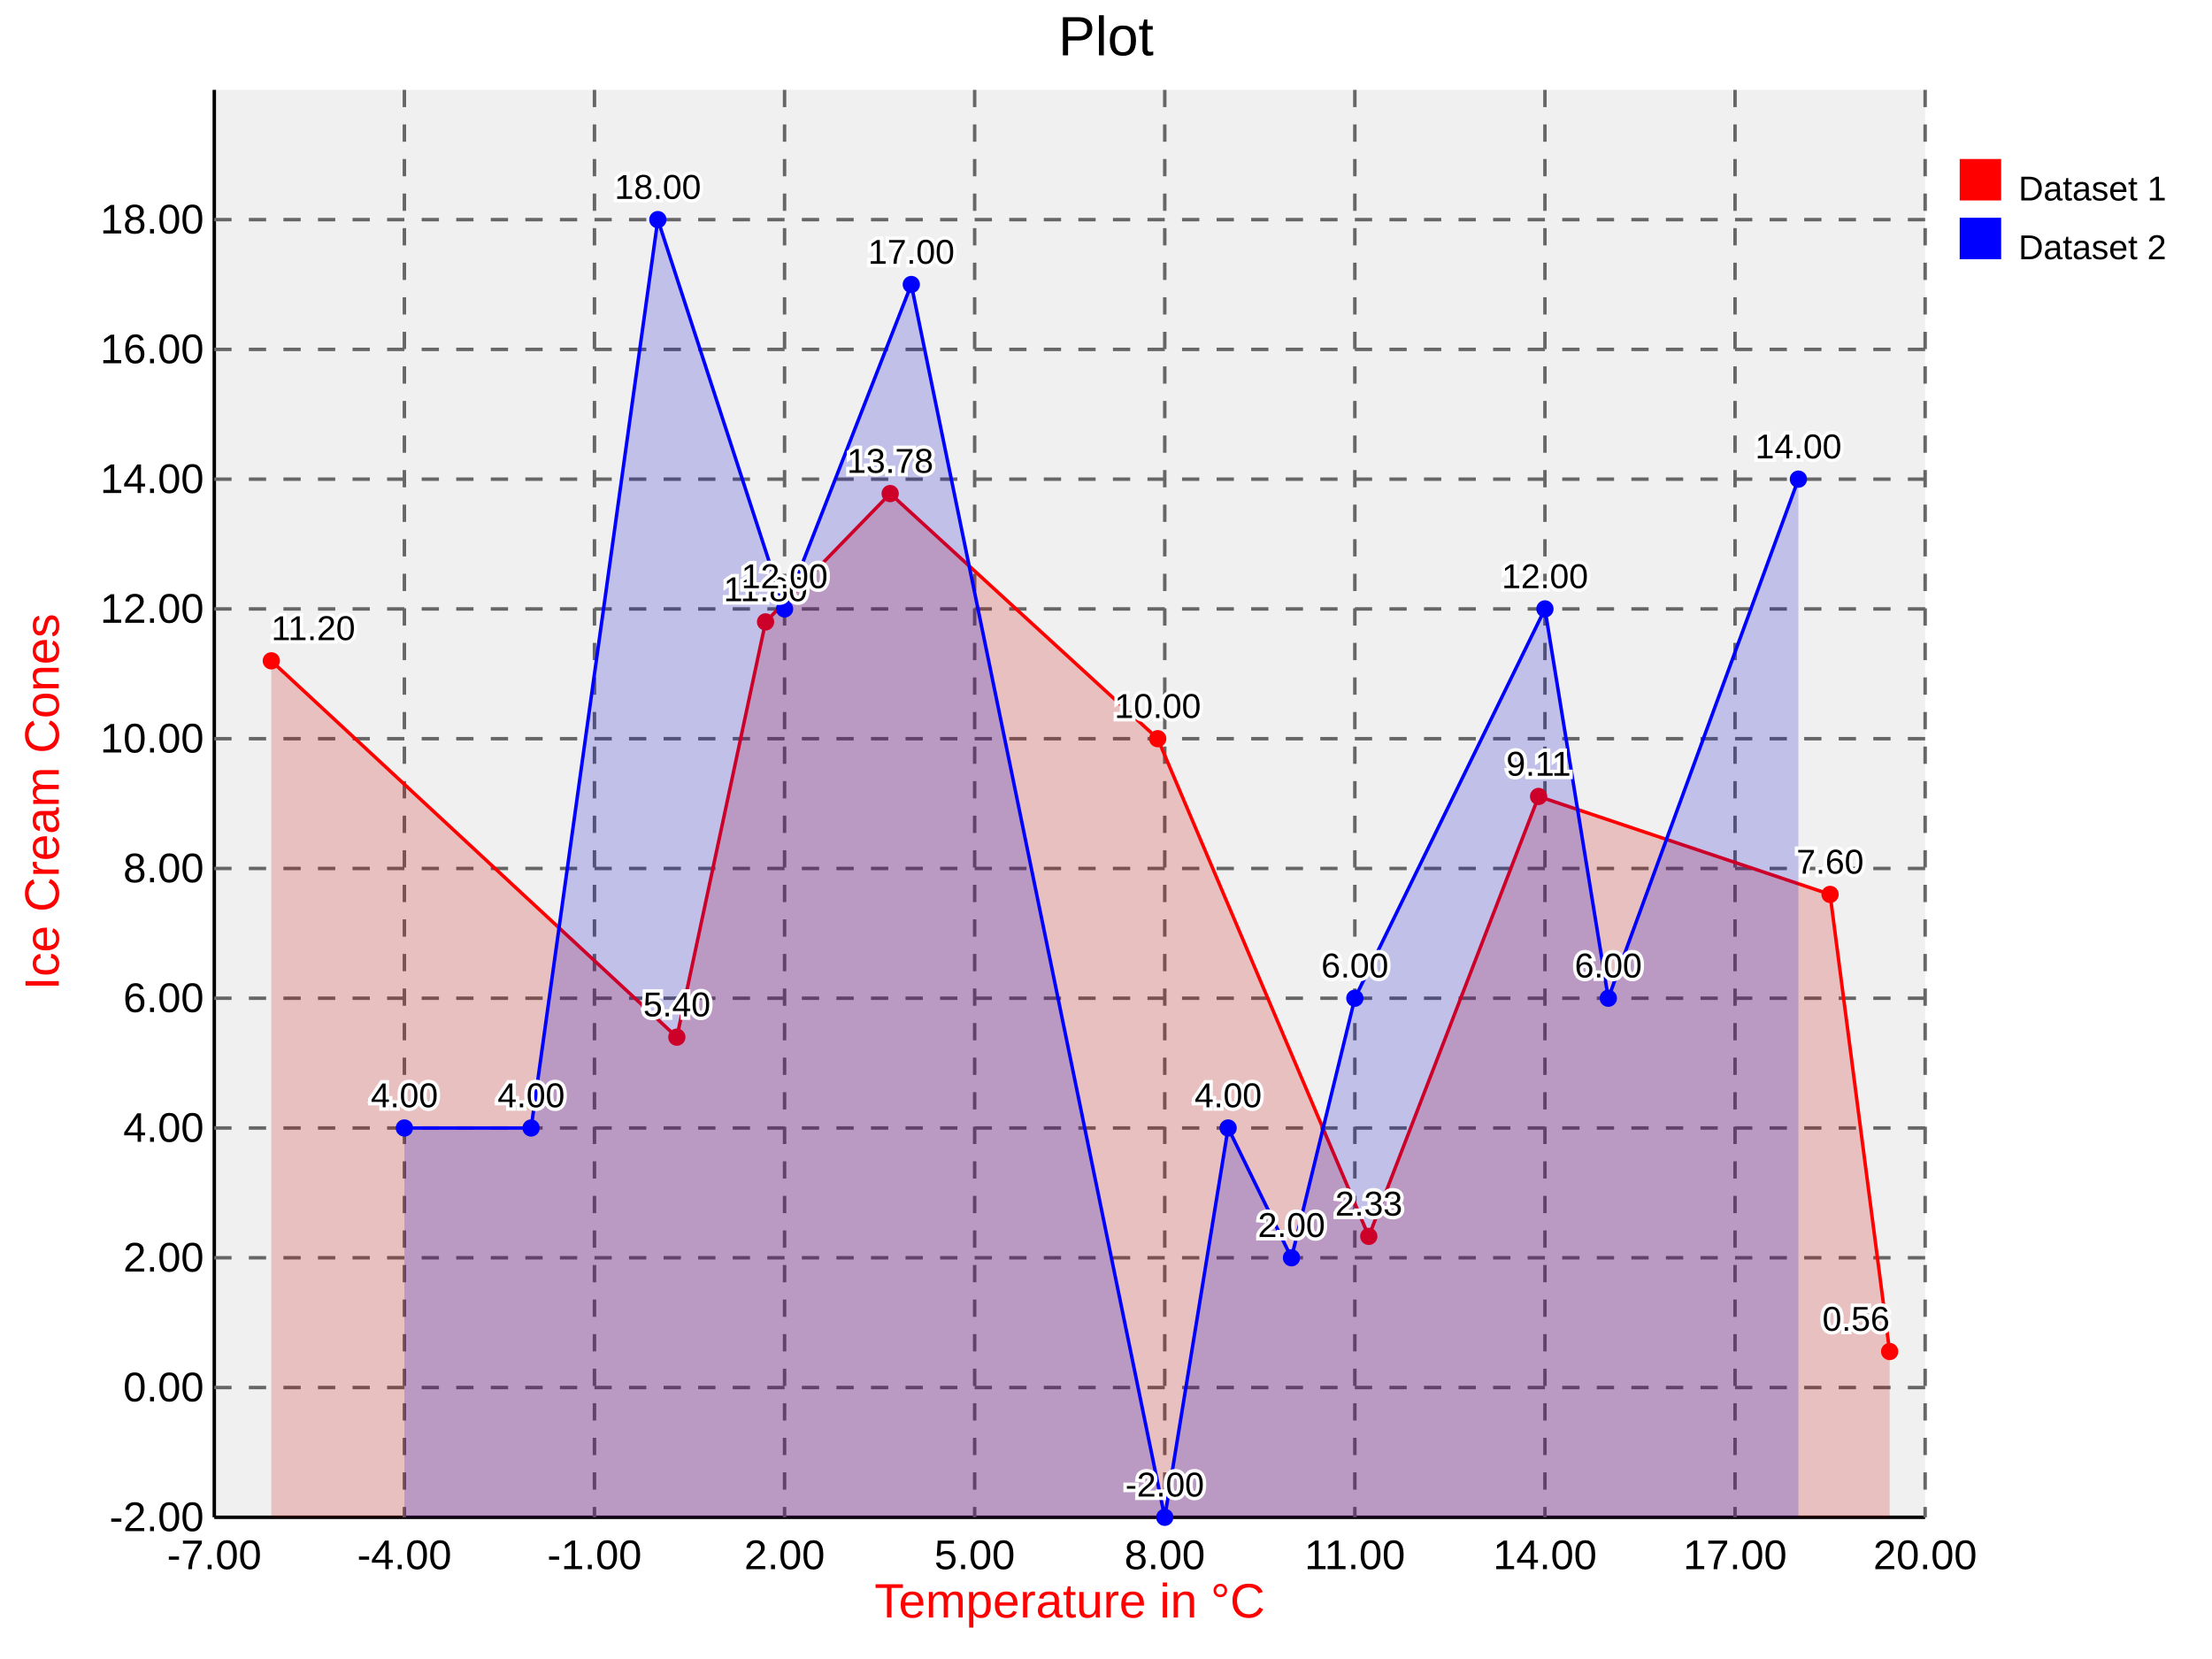
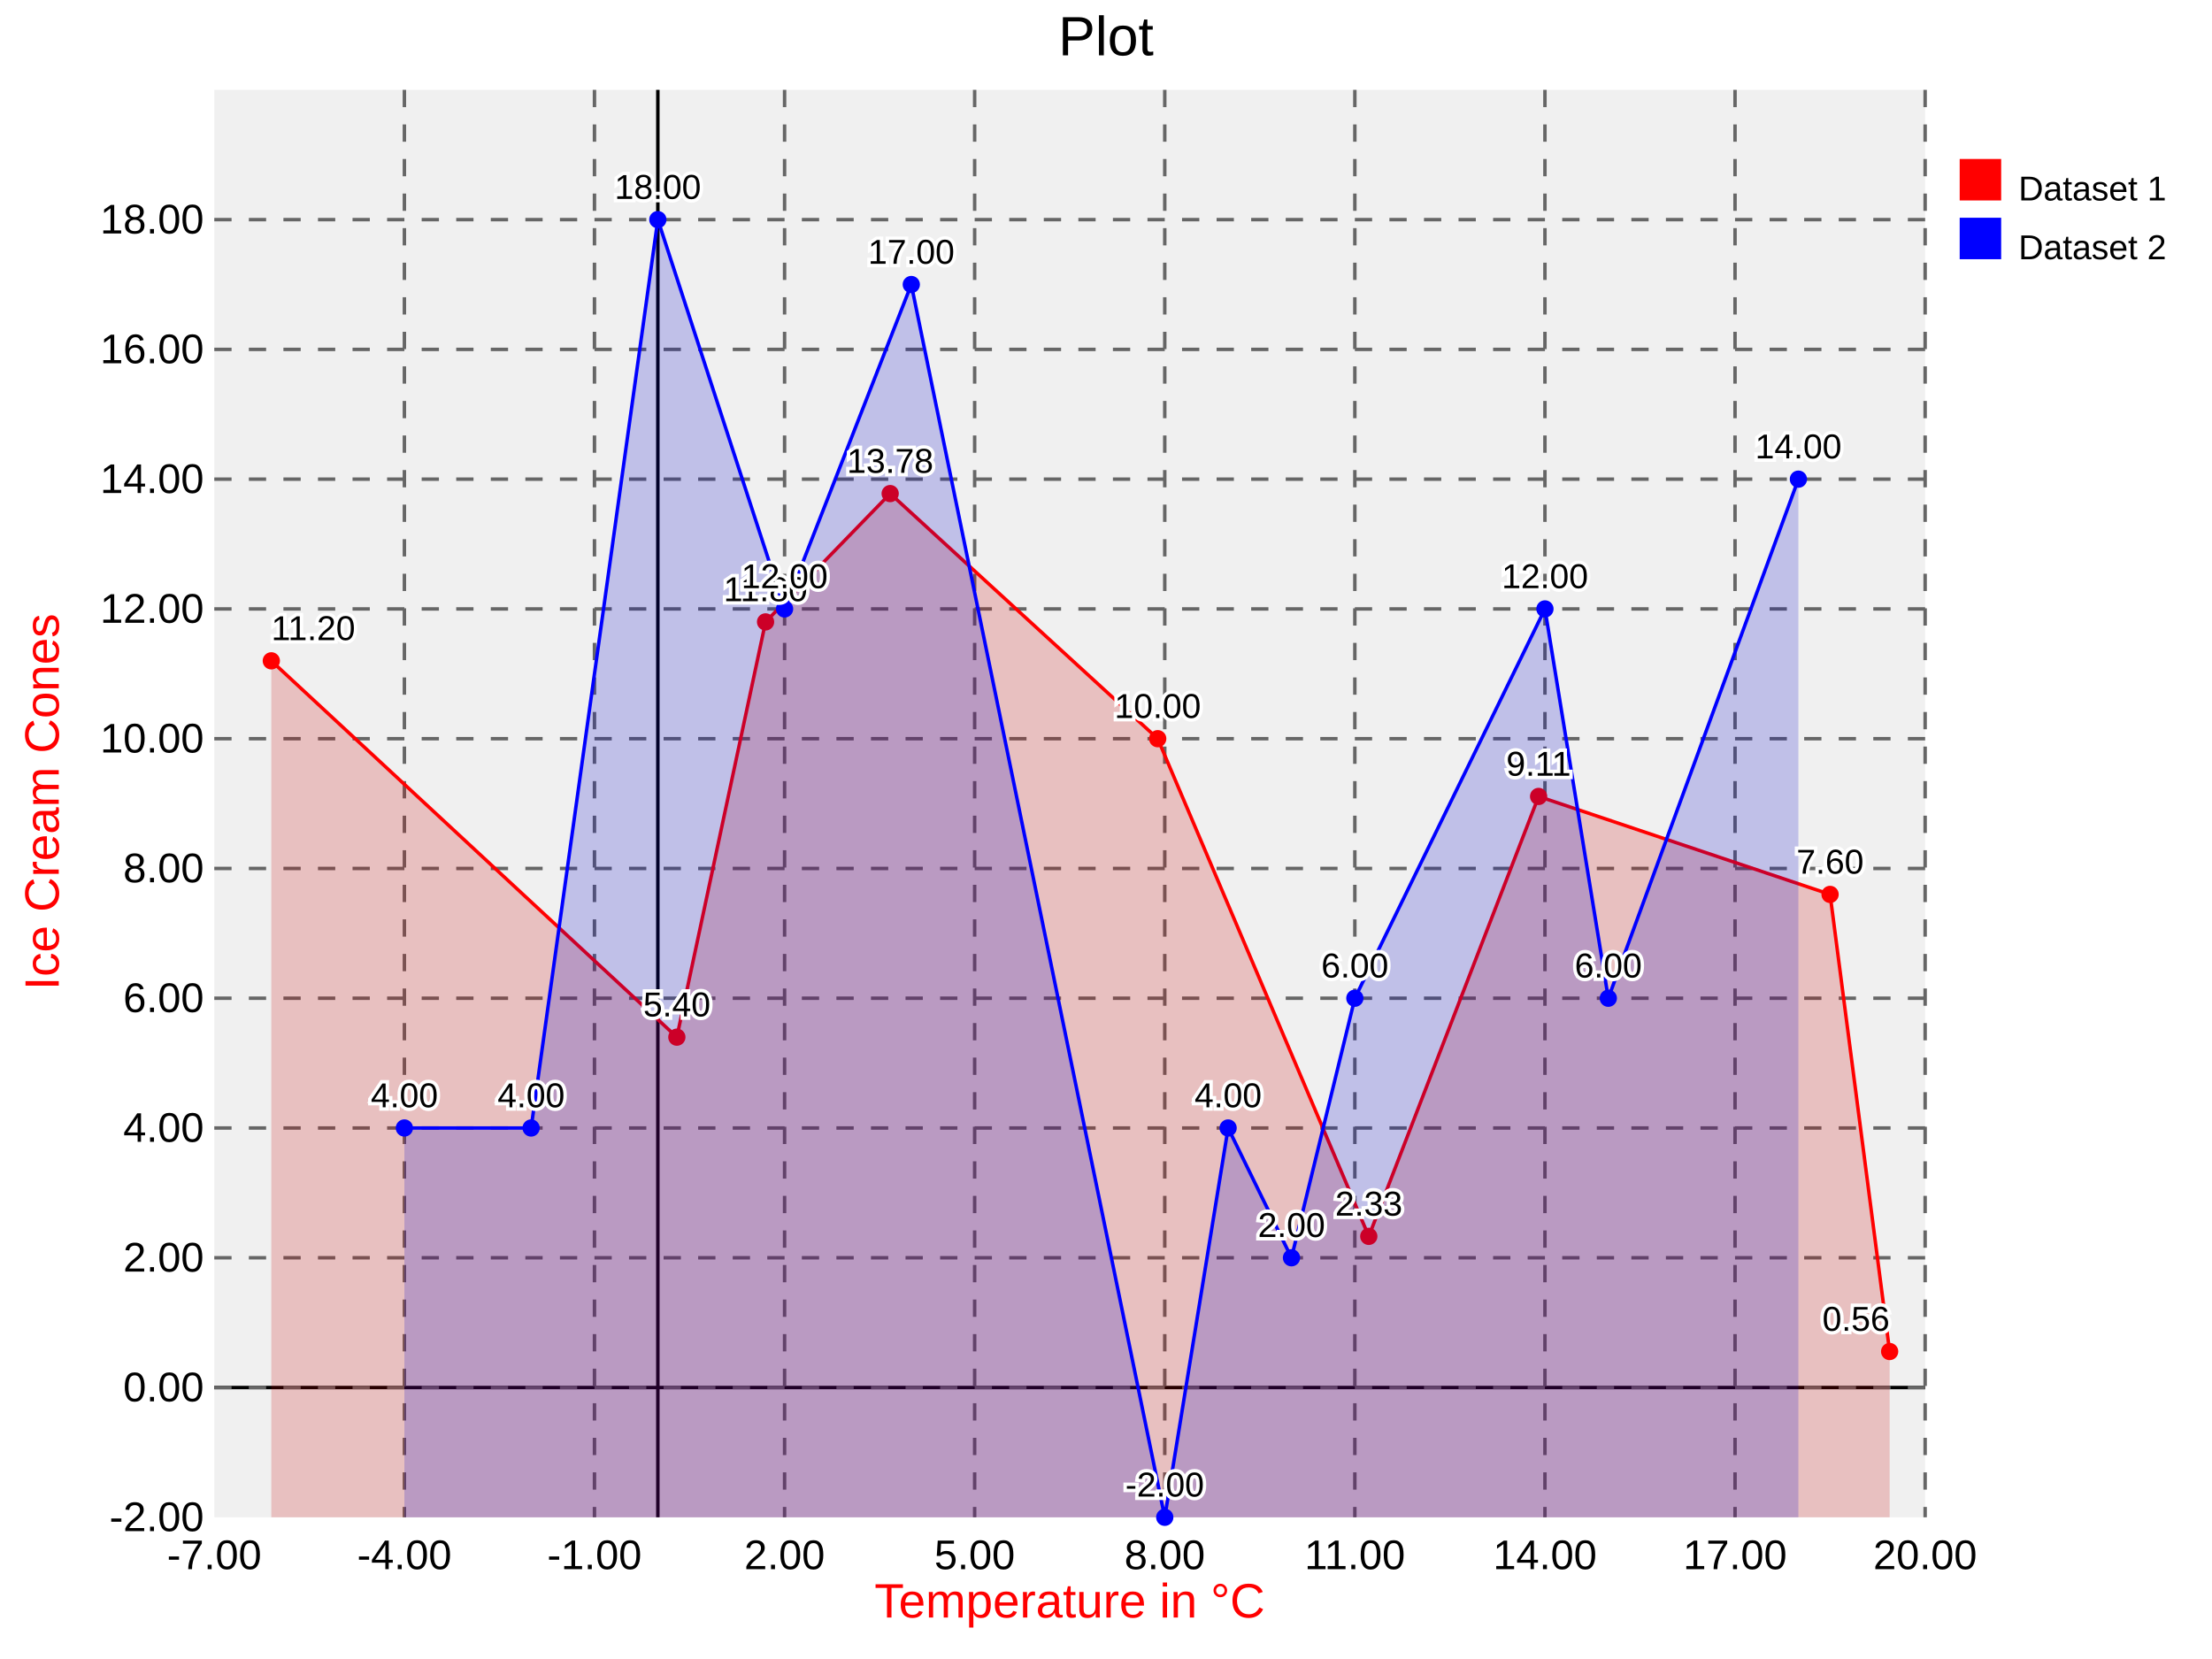
<svg xmlns="http://www.w3.org/2000/svg" width="640" height="480" viewBox="0 0 640 480">
  <defs>
    <style type="text/css">
/* Copy from here for external style sheet */
.svgBackground{
  fill:#ffffff;
}
.graphBackground{
  fill:#f0f0f0;
}

/* graphs titles */
.mainTitle{
  text-anchor: middle;
  fill: #000000;
  font-size: 16px;
  font-family: "Arial", sans-serif;
  font-weight: normal;
}
.subTitle{
  text-anchor: middle;
  fill: #999999;
  font-size: 14px;
  font-family: "Arial", sans-serif;
  font-weight: normal;
}

.axis{
  stroke: #000000;
  stroke-width: 1px;
}

.guideLines{
  stroke: #666666;
  stroke-width: 1px;
  stroke-dasharray: 5 5;
}

.xAxisLabels{
  text-anchor: middle;
  fill: #000000;
  font-size: 12px;
  font-family: "Arial", sans-serif;
  font-weight: normal;
}

.yAxisLabels{
  text-anchor: end;
  fill: #000000;
  font-size: 12px;
  font-family: "Arial", sans-serif;
  font-weight: normal;
}

.xAxisTitle{
  text-anchor: middle;
  fill: #ff0000;
  font-size: 14px;
  font-family: "Arial", sans-serif;
  font-weight: normal;
}

.yAxisTitle{
  fill: #ff0000;
  text-anchor: middle;
  font-size: 14px;
  font-family: "Arial", sans-serif;
  font-weight: normal;
}

.dataPointLabel{
  fill: #000000;
  text-anchor:middle;
  font-size: 10px;
  font-family: "Arial", sans-serif;
  font-weight: normal;
}

.staggerGuideLine{
  fill: none;
  stroke: #000000;
-   stroke-width: 0.5px;  
+   stroke-width: 0.5px;
}

/* default line styles */
.line1{
	fill: none;
	stroke: #ff0000;
	stroke-width: 1px;	
}
.line2{
	fill: none;
	stroke: #0000ff;
	stroke-width: 1px;	
}
.line3{
	fill: none;
	stroke: #00ff00;
	stroke-width: 1px;	
}
.line4{
	fill: none;
	stroke: #ffcc00;
	stroke-width: 1px;	
}
.line5{
	fill: none;
	stroke: #00ccff;
	stroke-width: 1px;	
}
.line6{
	fill: none;
	stroke: #ff00ff;
	stroke-width: 1px;	
}
.line7{
	fill: none;
	stroke: #00ffff;
	stroke-width: 1px;	
}
.line8{
	fill: none;
	stroke: #ffff00;
	stroke-width: 1px;	
}
.line9{
	fill: none;
	stroke: #ccc6666;
	stroke-width: 1px;	
}
.line10{
	fill: none;
	stroke: #663399;
	stroke-width: 1px;	
}
.line11{
	fill: none;
	stroke: #339900;
	stroke-width: 1px;	
}
.line12{
	fill: none;
	stroke: #9966FF;
	stroke-width: 1px;	
}
/* default fill styles */
.fill1{
	fill: #cc0000;
	fill-opacity: 0.2;
	stroke: none;
}
.fill2{
	fill: #0000cc;
	fill-opacity: 0.2;
	stroke: none;
}
.fill3{
	fill: #00cc00;
	fill-opacity: 0.2;
	stroke: none;
}
.fill4{
	fill: #ffcc00;
	fill-opacity: 0.2;
	stroke: none;
}
.fill5{
	fill: #00ccff;
	fill-opacity: 0.2;
	stroke: none;
}
.fill6{
	fill: #ff00ff;
	fill-opacity: 0.2;
	stroke: none;
}
.fill7{
	fill: #00ffff;
	fill-opacity: 0.2;
	stroke: none;
}
.fill8{
	fill: #ffff00;
	fill-opacity: 0.2;
	stroke: none;
}
.fill9{
	fill: #cc6666;
	fill-opacity: 0.2;
	stroke: none;
}
.fill10{
	fill: #663399;
	fill-opacity: 0.2;
	stroke: none;
}
.fill11{
	fill: #339900;
	fill-opacity: 0.2;
	stroke: none;
}
.fill12{
	fill: #9966FF;
	fill-opacity: 0.2;
	stroke: none;
}
/* default line styles */
.key1,.dataPoint1{
	fill: #ff0000;
	stroke: none;
	stroke-width: 1px;	
}
.key2,.dataPoint2{
	fill: #0000ff;
	stroke: none;
	stroke-width: 1px;	
}
.key3,.dataPoint3{
	fill: #00ff00;
	stroke: none;
	stroke-width: 1px;	
}
.key4,.dataPoint4{
	fill: #ffcc00;
	stroke: none;
	stroke-width: 1px;	
}
.key5,.dataPoint5{
	fill: #00ccff;
	stroke: none;
	stroke-width: 1px;	
}
.key6,.dataPoint6{
	fill: #ff00ff;
	stroke: none;
	stroke-width: 1px;	
}
.key7,.dataPoint7{
	fill: #00ffff;
	stroke: none;
	stroke-width: 1px;	
}
.key8,.dataPoint8{
	fill: #ffff00;
	stroke: none;
	stroke-width: 1px;	
}
.key9,.dataPoint9{
	fill: #cc6666;
	stroke: none;
	stroke-width: 1px;	
}
.key10,.dataPoint10{
	fill: #663399;
	stroke: none;
	stroke-width: 1px;	
}
.key11,.dataPoint11{
	fill: #339900;
	stroke: none;
	stroke-width: 1px;	
}
.key12,.dataPoint12{
	fill: #9966FF;
	stroke: none;
	stroke-width: 1px;	
}


.keyText{
  fill: #000000;
  text-anchor:start;
  font-size: 10px;
  font-family: "Arial", sans-serif;
  font-weight: normal;
}
/* End copy for external style sheet */

</style>
  </defs>
  <rect width="640" height="480" x="0" y="0" class="svgBackground" />
  <g transform="translate( 62.0 26 )">
    <rect x="0" y="0" width="495.0" height="413" class="graphBackground" />
-     <path d="M 0 0 v413" class="axis" id="xAxis" />
-     <path d="M 0 413 h495.0" class="axis" id="yAxis" />
+     <path d="M 0 375.455 h495.0" class="axis" id="yAxis" />
+     <path d="M 128.333 0 v413" class="axis" id="xAxis" />
    <text class="xAxisLabels" x="0.0" y="428" style="text-anchor: middle">
-7.00
</text>
    <text class="xAxisLabels" x="55.0" y="428" style="text-anchor: middle">
-4.00
</text>
    <path d="M55.0 0 v413" class="guideLines" />
    <text class="xAxisLabels" x="110.0" y="428" style="text-anchor: middle">
-1.00
</text>
    <path d="M110.0 0 v413" class="guideLines" />
    <text class="xAxisLabels" x="165.0" y="428" style="text-anchor: middle">
2.00
</text>
    <path d="M165.0 0 v413" class="guideLines" />
    <text class="xAxisLabels" x="220.0" y="428" style="text-anchor: middle">
5.00
</text>
    <path d="M220.0 0 v413" class="guideLines" />
    <text class="xAxisLabels" x="275.0" y="428" style="text-anchor: middle">
8.00
</text>
    <path d="M275.0 0 v413" class="guideLines" />
    <text class="xAxisLabels" x="330.0" y="428" style="text-anchor: middle">
11.00
</text>
    <path d="M330.0 0 v413" class="guideLines" />
    <text class="xAxisLabels" x="385.0" y="428" style="text-anchor: middle">
14.00
</text>
    <path d="M385.0 0 v413" class="guideLines" />
    <text class="xAxisLabels" x="440.0" y="428" style="text-anchor: middle">
17.00
</text>
    <path d="M440.0 0 v413" class="guideLines" />
    <text class="xAxisLabels" x="495.0" y="428" style="text-anchor: middle">
20.00
</text>
    <path d="M495.0 0 v413" class="guideLines" />
    <text x="-3" y="417.0" class="yAxisLabels" style="text-anchor: end">
-2.00
</text>
    <text x="-3" y="379.455" class="yAxisLabels" style="text-anchor: end">
0.00
</text>
    <path d="M0 375.455 h495.0" class="guideLines" />
    <text x="-3" y="341.909" class="yAxisLabels" style="text-anchor: end">
2.00
</text>
    <path d="M0 337.909 h495.0" class="guideLines" />
    <text x="-3" y="304.364" class="yAxisLabels" style="text-anchor: end">
4.00
</text>
    <path d="M0 300.364 h495.0" class="guideLines" />
    <text x="-3" y="266.818" class="yAxisLabels" style="text-anchor: end">
6.00
</text>
    <path d="M0 262.818 h495.0" class="guideLines" />
    <text x="-3" y="229.273" class="yAxisLabels" style="text-anchor: end">
8.00
</text>
    <path d="M0 225.273 h495.0" class="guideLines" />
    <text x="-3" y="191.727" class="yAxisLabels" style="text-anchor: end">
10.00
</text>
    <path d="M0 187.727 h495.0" class="guideLines" />
    <text x="-3" y="154.182" class="yAxisLabels" style="text-anchor: end">
12.00
</text>
    <path d="M0 150.182 h495.0" class="guideLines" />
    <text x="-3" y="116.636" class="yAxisLabels" style="text-anchor: end">
14.00
</text>
    <path d="M0 112.636 h495.0" class="guideLines" />
    <text x="-3" y="79.091" class="yAxisLabels" style="text-anchor: end">
16.00
</text>
    <path d="M0 75.091 h495.0" class="guideLines" />
    <text x="-3" y="41.545" class="yAxisLabels" style="text-anchor: end">
18.00
</text>
    <path d="M0 37.545 h495.0" class="guideLines" />
    <path d="M16.5 413 L16.5 165.2 133.833 274.082 159.5 153.936 195.554 116.808 272.963 187.727 334.033 331.714 383.167 204.435 467.5 232.782 484.733 365.036  V413 Z" class="fill1" />
    <path d="M16.5 165.2 L16.5 165.2 133.833 274.082 159.5 153.936 195.554 116.808 272.963 187.727 334.033 331.714 383.167 204.435 467.5 232.782 484.733 365.036 " class="line1" />
    <circle cx="16.5" cy="165.2" r="2.5" class="dataPoint1" />
    <circle cx="133.833" cy="274.082" r="2.5" class="dataPoint1" />
    <circle cx="159.5" cy="153.936" r="2.5" class="dataPoint1" />
    <circle cx="195.554" cy="116.808" r="2.5" class="dataPoint1" />
    <circle cx="272.963" cy="187.727" r="2.5" class="dataPoint1" />
    <circle cx="334.033" cy="331.714" r="2.5" class="dataPoint1" />
    <circle cx="383.167" cy="204.435" r="2.5" class="dataPoint1" />
    <circle cx="467.5" cy="232.782" r="2.5" class="dataPoint1" />
    <circle cx="484.733" cy="365.036" r="2.5" class="dataPoint1" />
    <path d="M55.0 413 L55.0 300.364 91.667 300.364 128.333 37.545 165.0 150.182 201.667 56.318 275.0 413.0 293.333 300.364 311.667 337.909 330.0 262.818 385.0 150.182 403.333 262.818 458.333 112.636  V413 Z" class="fill2" />
    <path d="M55.0 300.364 L55.0 300.364 91.667 300.364 128.333 37.545 165.0 150.182 201.667 56.318 275.0 413.0 293.333 300.364 311.667 337.909 330.0 262.818 385.0 150.182 403.333 262.818 458.333 112.636 " class="line2" />
    <circle cx="55.0" cy="300.364" r="2.5" class="dataPoint2" />
    <circle cx="91.667" cy="300.364" r="2.5" class="dataPoint2" />
    <circle cx="128.333" cy="37.545" r="2.5" class="dataPoint2" />
    <circle cx="165.0" cy="150.182" r="2.5" class="dataPoint2" />
    <circle cx="201.667" cy="56.318" r="2.5" class="dataPoint2" />
    <circle cx="275.0" cy="413.0" r="2.5" class="dataPoint2" />
    <circle cx="293.333" cy="300.364" r="2.5" class="dataPoint2" />
    <circle cx="311.667" cy="337.909" r="2.5" class="dataPoint2" />
    <circle cx="330.0" cy="262.818" r="2.5" class="dataPoint2" />
    <circle cx="385.0" cy="150.182" r="2.5" class="dataPoint2" />
    <circle cx="403.333" cy="262.818" r="2.5" class="dataPoint2" />
    <circle cx="458.333" cy="112.636" r="2.5" class="dataPoint2" />
    <g>
      <text x="16.5" y="159.2" class="dataPointLabel" style="text-anchor: start; stroke: #fff; stroke-width: 2;">
11.20
</text>
      <text x="16.5" y="159.2" class="dataPointLabel" style="text-anchor: start;">
11.20
</text>
-       <text x="21.5" y="153.2" class="dataPointLabel" visibility="hidden" style="stroke-width: 2; fill: #000; text-anchor: start;" id="3144696">
+       <text x="21.5" y="153.2" class="dataPointLabel" visibility="hidden" style="stroke-width: 2; fill: #000; text-anchor: start;" id="25988316">
(-6.10, 11.20)
</text>
      <circle cx="16.5" cy="165.2" r="10" style="opacity: 0" />
      <text x="133.833" y="268.082" class="dataPointLabel" style=" stroke: #fff; stroke-width: 2;">
5.40
</text>
      <text x="133.833" y="268.082" class="dataPointLabel">
5.40
</text>
-       <text x="138.833" y="262.082" class="dataPointLabel" visibility="hidden" style="stroke-width: 2; fill: #000; text-anchor: start;" id="3090636">
+       <text x="138.833" y="262.082" class="dataPointLabel" visibility="hidden" style="stroke-width: 2; fill: #000; text-anchor: start;" id="25874652">
(0.30, 5.40)
</text>
      <circle cx="133.833" cy="274.082" r="10" style="opacity: 0" />
      <text x="159.5" y="147.936" class="dataPointLabel" style=" stroke: #fff; stroke-width: 2;">
11.80
</text>
      <text x="159.5" y="147.936" class="dataPointLabel">
11.80
</text>
-       <text x="164.5" y="141.936" class="dataPointLabel" visibility="hidden" style="stroke-width: 2; fill: #000; text-anchor: start;" id="1695396">
+       <text x="164.5" y="141.936" class="dataPointLabel" visibility="hidden" style="stroke-width: 2; fill: #000; text-anchor: start;" id="25843548">
(1.70, 11.80)
</text>
      <circle cx="159.5" cy="153.936" r="10" style="opacity: 0" />
      <text x="195.554" y="110.808" class="dataPointLabel" style=" stroke: #fff; stroke-width: 2;">
13.78
</text>
      <text x="195.554" y="110.808" class="dataPointLabel">
13.78
</text>
-       <text x="200.554" y="104.808" class="dataPointLabel" visibility="hidden" style="stroke-width: 2; fill: #000; text-anchor: start;" id="22177092">
+       <text x="200.554" y="104.808" class="dataPointLabel" visibility="hidden" style="stroke-width: 2; fill: #000; text-anchor: start;" id="25746888">
(3.67, 13.78)
</text>
      <circle cx="195.554" cy="116.808" r="10" style="opacity: 0" />
      <text x="272.963" y="181.727" class="dataPointLabel" style=" stroke: #fff; stroke-width: 2;">
10.00
</text>
      <text x="272.963" y="181.727" class="dataPointLabel">
10.00
</text>
-       <text x="277.963" y="175.727" class="dataPointLabel" visibility="hidden" style="stroke-width: 2; fill: #000; text-anchor: start;" id="22135524">
+       <text x="277.963" y="175.727" class="dataPointLabel" visibility="hidden" style="stroke-width: 2; fill: #000; text-anchor: start;" id="25697784">
(7.89, 10.00)
</text>
      <circle cx="272.963" cy="187.727" r="10" style="opacity: 0" />
      <text x="334.033" y="325.714" class="dataPointLabel" style=" stroke: #fff; stroke-width: 2;">
2.33
</text>
      <text x="334.033" y="325.714" class="dataPointLabel">
2.33
</text>
-       <text x="339.033" y="319.714" class="dataPointLabel" visibility="hidden" style="stroke-width: 2; fill: #000; text-anchor: start;" id="22102320">
+       <text x="339.033" y="319.714" class="dataPointLabel" visibility="hidden" style="stroke-width: 2; fill: #000; text-anchor: start;" id="25638588">
(11.22, 2.33)
</text>
      <circle cx="334.033" cy="331.714" r="10" style="opacity: 0" />
      <text x="383.167" y="198.435" class="dataPointLabel" style=" stroke: #fff; stroke-width: 2;">
9.11
</text>
      <text x="383.167" y="198.435" class="dataPointLabel">
9.11
</text>
-       <text x="388.167" y="192.435" class="dataPointLabel" visibility="hidden" style="stroke-width: 2; fill: #000; text-anchor: start;" id="21839088">
+       <text x="388.167" y="192.435" class="dataPointLabel" visibility="hidden" style="stroke-width: 2; fill: #000; text-anchor: start;" id="25539228">
(13.90, 9.11)
</text>
      <circle cx="383.167" cy="204.435" r="10" style="opacity: 0" />
      <text x="467.5" y="226.782" class="dataPointLabel" style=" stroke: #fff; stroke-width: 2;">
7.60
</text>
      <text x="467.5" y="226.782" class="dataPointLabel">
7.60
</text>
-       <text x="472.5" y="220.782" class="dataPointLabel" visibility="hidden" style="stroke-width: 2; fill: #000; text-anchor: start;" id="21721788">
+       <text x="472.5" y="220.782" class="dataPointLabel" visibility="hidden" style="stroke-width: 2; fill: #000; text-anchor: start;" id="25494012">
(18.50, 7.60)
</text>
      <circle cx="467.5" cy="232.782" r="10" style="opacity: 0" />
      <text x="484.733" y="359.036" class="dataPointLabel" style="text-anchor: end; stroke: #fff; stroke-width: 2;">
0.56
</text>
      <text x="484.733" y="359.036" class="dataPointLabel" style="text-anchor: end;">
0.56
</text>
-       <text x="489.733" y="353.036" class="dataPointLabel" visibility="hidden" style="stroke-width: 2; fill: #000; text-anchor: start;" id="21680472">
+       <text x="489.733" y="353.036" class="dataPointLabel" visibility="hidden" style="stroke-width: 2; fill: #000; text-anchor: start;" id="24966552">
(19.44, 0.56)
</text>
      <circle cx="484.733" cy="365.036" r="10" style="opacity: 0" />
      <text x="55.0" y="294.364" class="dataPointLabel" style=" stroke: #fff; stroke-width: 2;">
4.00
</text>
      <text x="55.0" y="294.364" class="dataPointLabel">
4.00
</text>
-       <text x="60.0" y="288.364" class="dataPointLabel" visibility="hidden" style="stroke-width: 2; fill: #000; text-anchor: start;" id="21514860">
+       <text x="60.0" y="288.364" class="dataPointLabel" visibility="hidden" style="stroke-width: 2; fill: #000; text-anchor: start;" id="24772308">
(-4.00, 4.00, apr)
</text>
      <circle cx="55.0" cy="300.364" r="10" style="opacity: 0" />
      <text x="91.667" y="294.364" class="dataPointLabel" style=" stroke: #fff; stroke-width: 2;">
4.00
</text>
      <text x="91.667" y="294.364" class="dataPointLabel">
4.00
</text>
-       <text x="96.667" y="288.364" class="dataPointLabel" visibility="hidden" style="stroke-width: 2; fill: #000; text-anchor: start;" id="21457476">
+       <text x="96.667" y="288.364" class="dataPointLabel" visibility="hidden" style="stroke-width: 2; fill: #000; text-anchor: start;" id="24710400">
(-2.00, 4.00, feb)
</text>
      <circle cx="91.667" cy="300.364" r="10" style="opacity: 0" />
      <text x="128.333" y="31.545" class="dataPointLabel" style=" stroke: #fff; stroke-width: 2;">
18.00
</text>
      <text x="128.333" y="31.545" class="dataPointLabel">
18.00
</text>
-       <text x="133.333" y="25.545" class="dataPointLabel" visibility="hidden" style="stroke-width: 2; fill: #000; text-anchor: start;" id="21366024">
+       <text x="133.333" y="25.545" class="dataPointLabel" visibility="hidden" style="stroke-width: 2; fill: #000; text-anchor: start;" id="24564276">
(0.00, 18.00, jan)
</text>
      <circle cx="128.333" cy="37.545" r="10" style="opacity: 0" />
      <text x="165.0" y="144.182" class="dataPointLabel" style=" stroke: #fff; stroke-width: 2;">
12.00
</text>
      <text x="165.0" y="144.182" class="dataPointLabel">
12.00
</text>
-       <text x="170.0" y="138.182" class="dataPointLabel" visibility="hidden" style="stroke-width: 2; fill: #000; text-anchor: start;" id="21299208">
+       <text x="170.0" y="138.182" class="dataPointLabel" visibility="hidden" style="stroke-width: 2; fill: #000; text-anchor: start;" id="24392052">
(2.00, 12.00, dez)
</text>
      <circle cx="165.0" cy="150.182" r="10" style="opacity: 0" />
      <text x="201.667" y="50.318" class="dataPointLabel" style=" stroke: #fff; stroke-width: 2;">
17.00
</text>
      <text x="201.667" y="50.318" class="dataPointLabel">
17.00
</text>
-       <text x="206.667" y="44.318" class="dataPointLabel" visibility="hidden" style="stroke-width: 2; fill: #000; text-anchor: start;" id="21259092">
+       <text x="206.667" y="44.318" class="dataPointLabel" visibility="hidden" style="stroke-width: 2; fill: #000; text-anchor: start;" id="24351504">
(4.00, 17.00, nov)
</text>
      <circle cx="201.667" cy="56.318" r="10" style="opacity: 0" />
      <text x="275.0" y="407.0" class="dataPointLabel" style=" stroke: #fff; stroke-width: 2;">
-2.00
</text>
      <text x="275.0" y="407.0" class="dataPointLabel">
-2.00
</text>
-       <text x="280.0" y="401.0" class="dataPointLabel" visibility="hidden" style="stroke-width: 2; fill: #000; text-anchor: start;" id="21227328">
+       <text x="280.0" y="401.0" class="dataPointLabel" visibility="hidden" style="stroke-width: 2; fill: #000; text-anchor: start;" id="24308580">
(8.00, -2.00, mar)
</text>
      <circle cx="275.0" cy="413.0" r="10" style="opacity: 0" />
      <text x="293.333" y="294.364" class="dataPointLabel" style=" stroke: #fff; stroke-width: 2;">
4.00
</text>
      <text x="293.333" y="294.364" class="dataPointLabel">
4.00
</text>
-       <text x="298.333" y="288.364" class="dataPointLabel" visibility="hidden" style="stroke-width: 2; fill: #000; text-anchor: start;" id="21136044">
+       <text x="298.333" y="288.364" class="dataPointLabel" visibility="hidden" style="stroke-width: 2; fill: #000; text-anchor: start;" id="24198612">
(9.00, 4.00, may)
</text>
      <circle cx="293.333" cy="300.364" r="10" style="opacity: 0" />
      <text x="311.667" y="331.909" class="dataPointLabel" style=" stroke: #fff; stroke-width: 2;">
2.00
</text>
      <text x="311.667" y="331.909" class="dataPointLabel">
2.00
</text>
-       <text x="316.667" y="325.909" class="dataPointLabel" visibility="hidden" style="stroke-width: 2; fill: #000; text-anchor: start;" id="21104160">
+       <text x="316.667" y="325.909" class="dataPointLabel" visibility="hidden" style="stroke-width: 2; fill: #000; text-anchor: start;" id="24123504">
(10.00, 2.00, jul)
</text>
      <circle cx="311.667" cy="337.909" r="10" style="opacity: 0" />
      <text x="330.0" y="256.818" class="dataPointLabel" style=" stroke: #fff; stroke-width: 2;">
6.00
</text>
      <text x="330.0" y="256.818" class="dataPointLabel">
6.00
</text>
-       <text x="335.0" y="250.818" class="dataPointLabel" visibility="hidden" style="stroke-width: 2; fill: #000; text-anchor: start;" id="20571948">
+       <text x="335.0" y="250.818" class="dataPointLabel" visibility="hidden" style="stroke-width: 2; fill: #000; text-anchor: start;" id="22457952">
(11.00, 6.00, aug)
</text>
      <circle cx="330.0" cy="262.818" r="10" style="opacity: 0" />
      <text x="385.0" y="144.182" class="dataPointLabel" style=" stroke: #fff; stroke-width: 2;">
12.00
</text>
      <text x="385.0" y="144.182" class="dataPointLabel">
12.00
</text>
-       <text x="390.0" y="138.182" class="dataPointLabel" visibility="hidden" style="stroke-width: 2; fill: #000; text-anchor: start;" id="20430324">
+       <text x="390.0" y="138.182" class="dataPointLabel" visibility="hidden" style="stroke-width: 2; fill: #000; text-anchor: start;" id="22406712">
(14.00, 12.00, sep)
</text>
      <circle cx="385.0" cy="150.182" r="10" style="opacity: 0" />
      <text x="403.333" y="256.818" class="dataPointLabel" style=" stroke: #fff; stroke-width: 2;">
6.00
</text>
      <text x="403.333" y="256.818" class="dataPointLabel">
6.00
</text>
-       <text x="408.333" y="250.818" class="dataPointLabel" visibility="hidden" style="stroke-width: 2; fill: #000; text-anchor: start;" id="19333248">
+       <text x="408.333" y="250.818" class="dataPointLabel" visibility="hidden" style="stroke-width: 2; fill: #000; text-anchor: start;" id="22363164">
(15.00, 6.00, oct)
</text>
      <circle cx="403.333" cy="262.818" r="10" style="opacity: 0" />
      <text x="458.333" y="106.636" class="dataPointLabel" style=" stroke: #fff; stroke-width: 2;">
14.00
</text>
      <text x="458.333" y="106.636" class="dataPointLabel">
14.00
</text>
-       <text x="463.333" y="100.636" class="dataPointLabel" visibility="hidden" style="stroke-width: 2; fill: #000; text-anchor: start;" id="19174032">
+       <text x="463.333" y="100.636" class="dataPointLabel" visibility="hidden" style="stroke-width: 2; fill: #000; text-anchor: start;" id="3361656">
(18.00, 14.00, jun)
</text>
      <circle cx="458.333" cy="112.636" r="10" style="opacity: 0" />
    </g>
  </g>
  <text x="320" y="16" class="mainTitle">
Plot
</text>
  <text x="309.5" y="468" class="xAxisTitle">
Temperature in °C
</text>
  <text x="17" y="232" class="yAxisTitle" transform="rotate( -90, 17, 232 )">
Ice Cream Cones
</text>
  <g transform="translate(567.0 46)">
    <rect x="0" y="0" width="12" height="12" class="key1" />
    <text x="17" y="12" class="keyText">
Dataset 1
</text>
    <rect x="0" y="17" width="12" height="12" class="key2" />
    <text x="17" y="29" class="keyText">
Dataset 2
</text>
  </g>
</svg>
